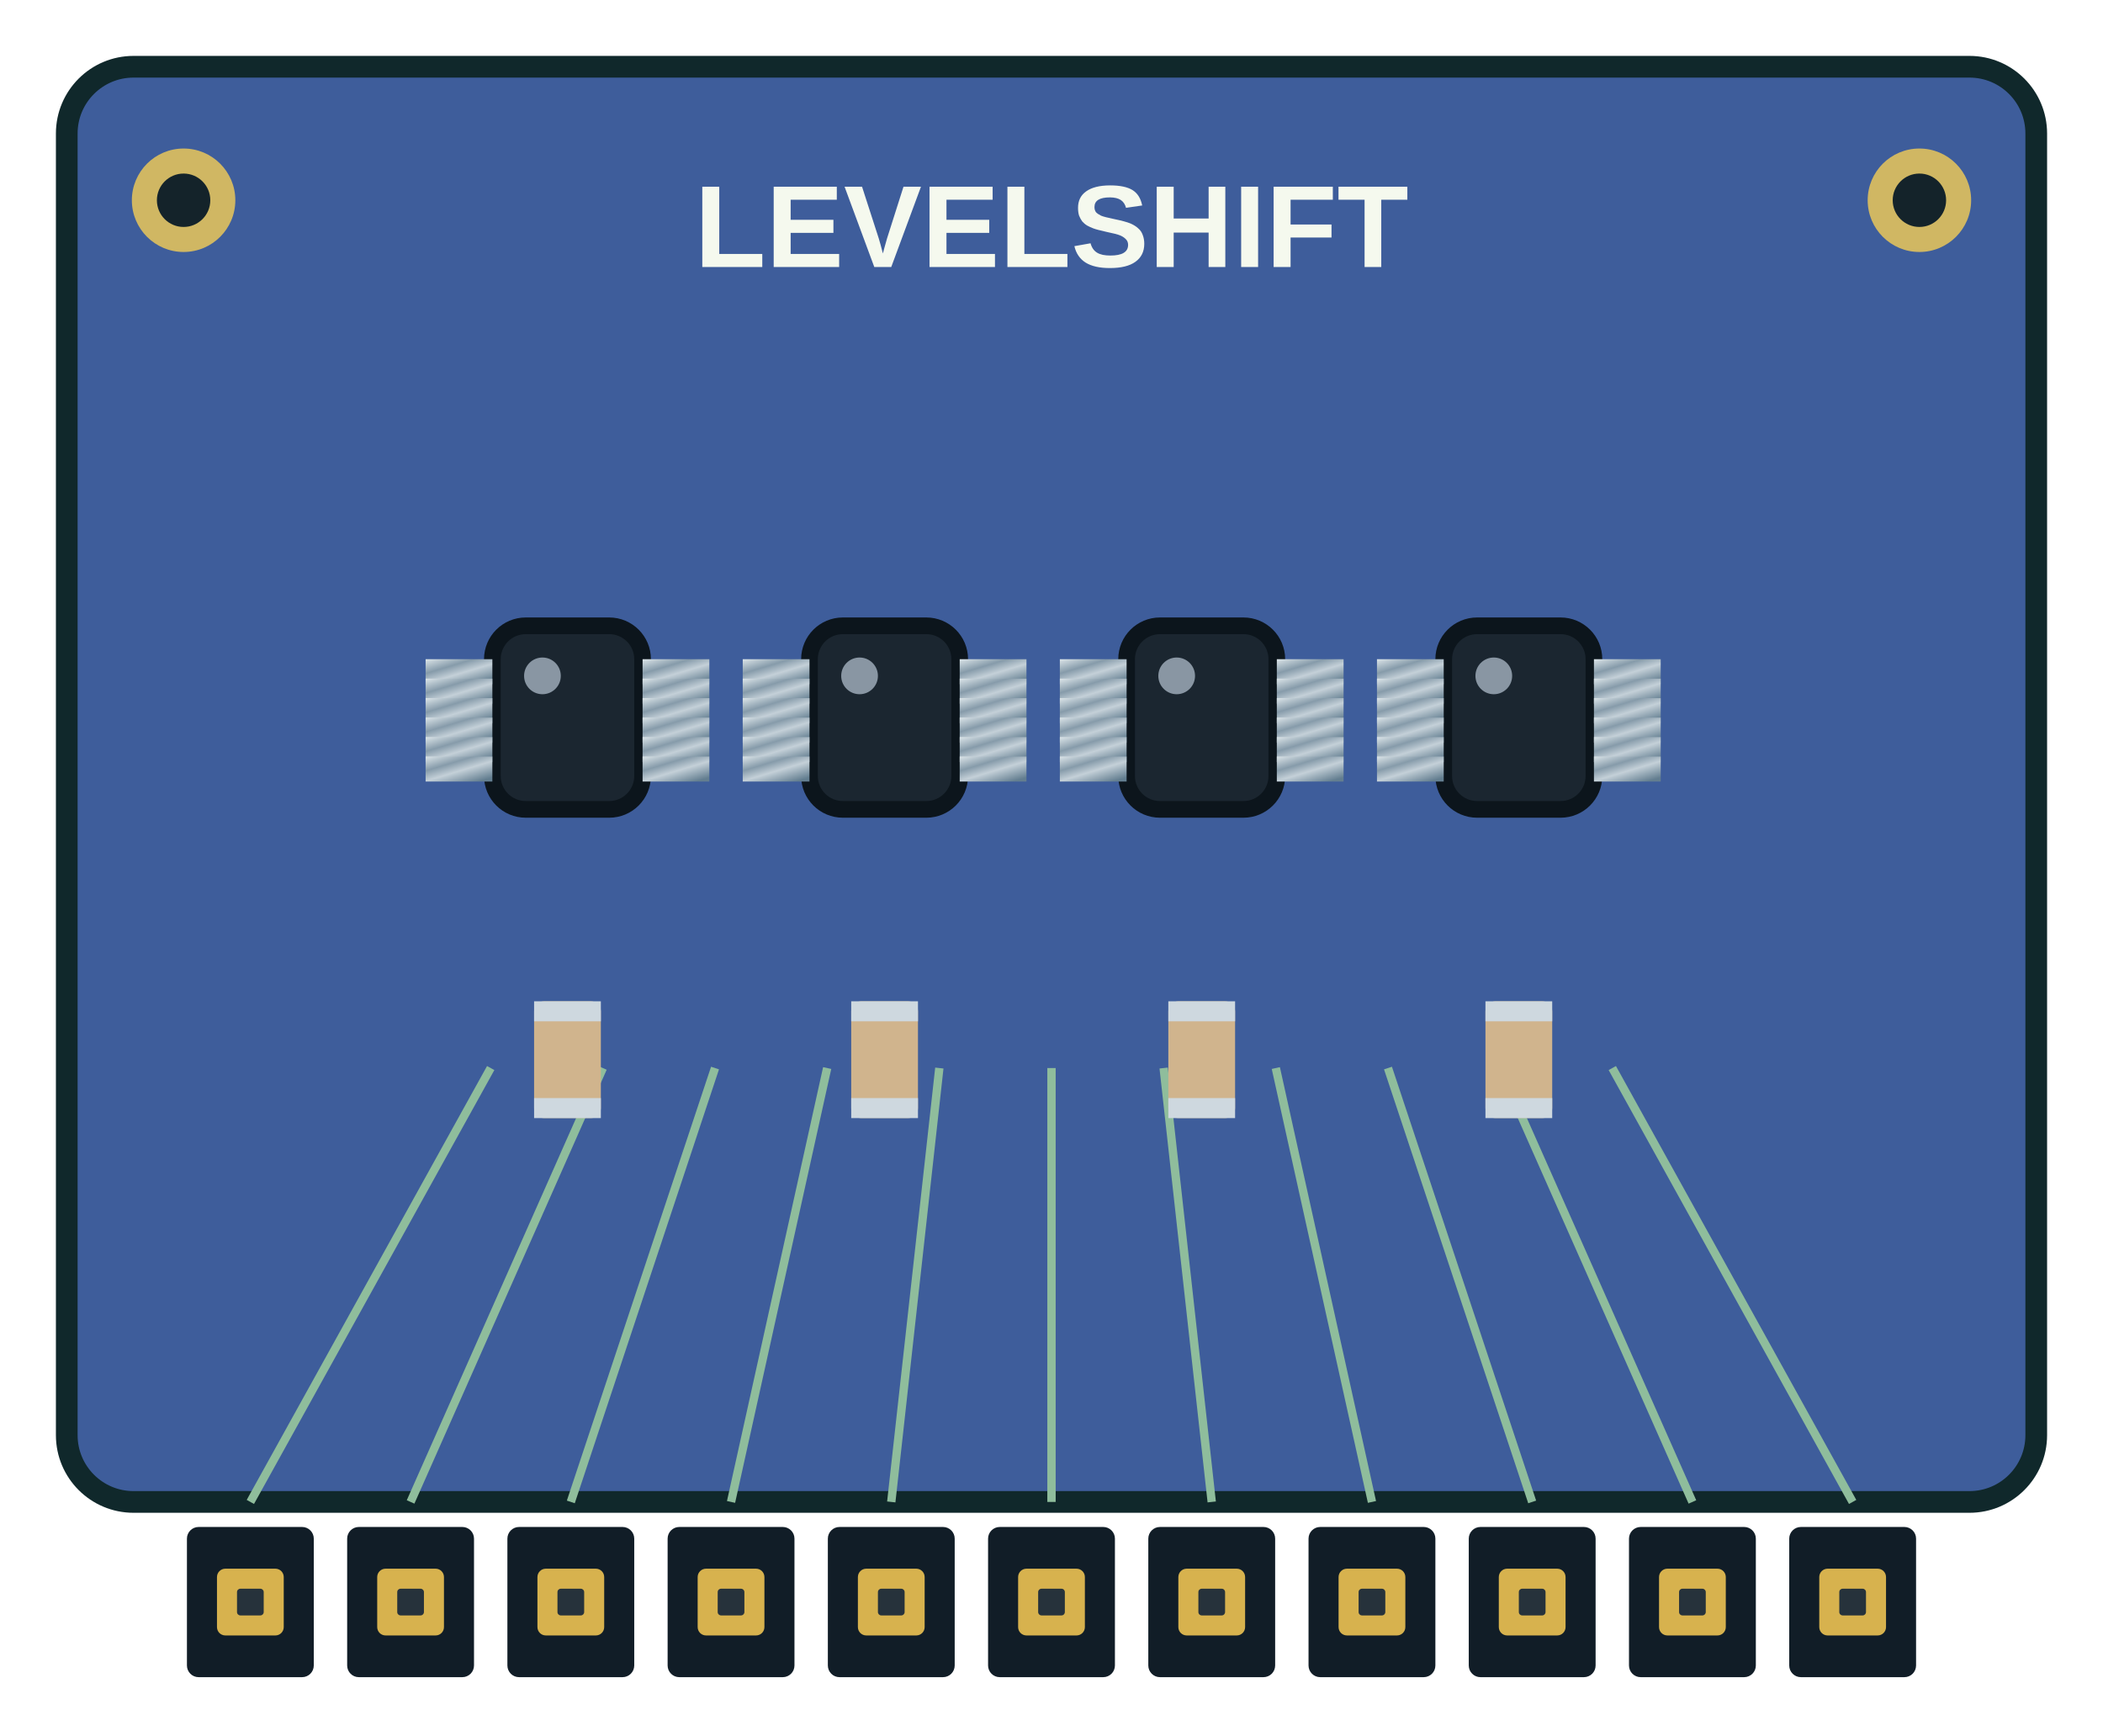
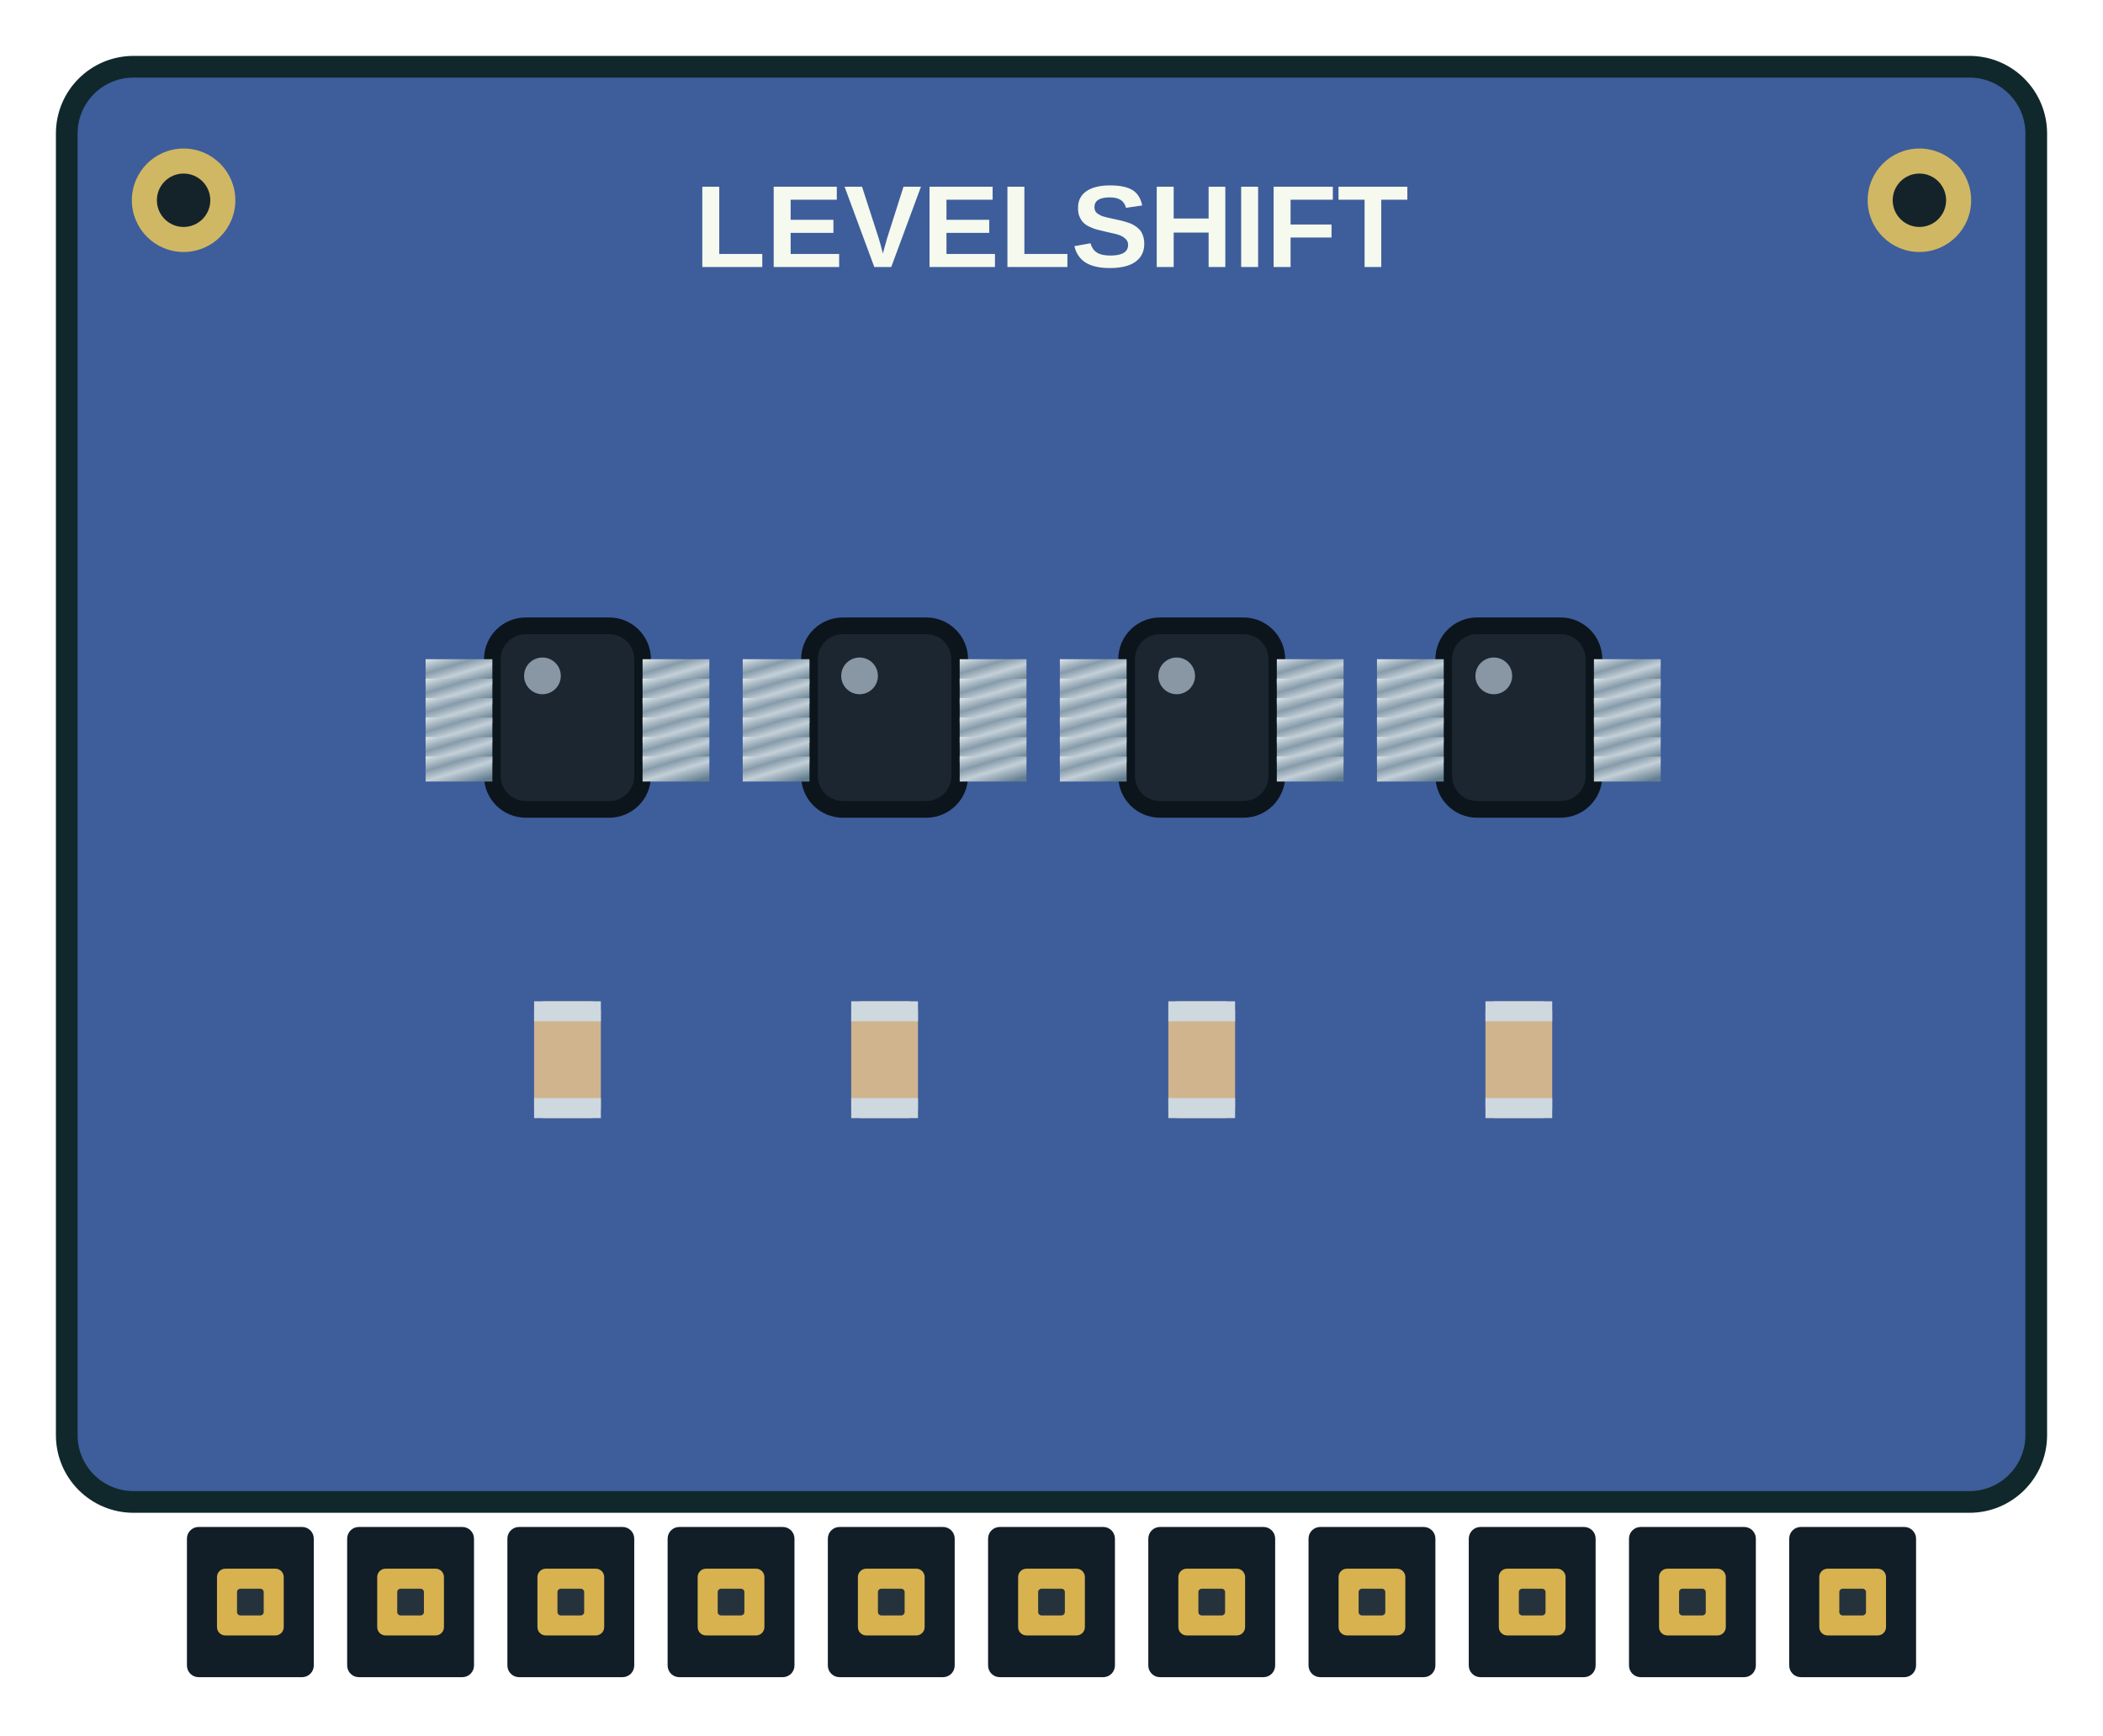
<svg xmlns="http://www.w3.org/2000/svg" width="126" height="104" viewBox="0 0 126 104">
  <defs>
    <linearGradient id="clear-epoxy" x2="1" y2=".2">
      <stop stop-color="#d6e9ec" stop-opacity=".8" />
      <stop offset=".35" stop-color="#eef9fc" stop-opacity=".55" />
      <stop offset=".7" stop-color="#a6c1cb" stop-opacity=".65" />
      <stop offset="1" stop-color="#607c8c" stop-opacity=".9" />
    </linearGradient>
    <linearGradient id="black-plastic" x2="1" y2="0">
      <stop stop-color="#131c23" />
      <stop offset=".4" stop-color="#46515b" />
      <stop offset="1" stop-color="#152029" />
    </linearGradient>
    <linearGradient id="metal" x2=".8" y2="1">
      <stop stop-color="#dce5e9" />
      <stop offset=".35" stop-color="#869baa" />
      <stop offset=".6" stop-color="#c4d0d8" />
      <stop offset="1" stop-color="#637e90" />
    </linearGradient>
    <linearGradient id="cap" x2=".3" y2="1">
      <stop stop-color="#748a99" />
      <stop offset="1" stop-color="#17232e" />
    </linearGradient>
    <linearGradient id="green" x2="0" y2="1">
      <stop stop-color="#28765c" />
      <stop offset="1" stop-color="#164c3b" />
    </linearGradient>
    <radialGradient id="lens" cx=".3" cy=".25">
      <stop stop-color="#f1fcff" />
      <stop offset=".35" stop-color="#b9dfed" stop-opacity=".9" />
      <stop offset="1" stop-color="#688f9d" stop-opacity=".8" />
    </radialGradient>
  </defs>
  <rect x="4" y="4" width="118" height="86" rx="4" fill="#3e5d9b" stroke="#10282b" stroke-width="1.3" />
  <circle cx="11" cy="12" r="3.1" fill="#d0b763" />
  <circle cx="11" cy="12" r="1.6" fill="#14232a" />
  <circle cx="115" cy="12" r="3.1" fill="#d0b763" />
  <circle cx="115" cy="12" r="1.6" fill="#14232a" />
-   <path d="M15 90L29.4 64" fill="none" stroke="#8fbd9c" stroke-width="0.5" />
-   <path d="M24.6 90L36.12 64" fill="none" stroke="#8fbd9c" stroke-width="0.5" />
-   <path d="M34.2 90L42.84 64" fill="none" stroke="#8fbd9c" stroke-width="0.5" />
-   <path d="M43.8 90L49.56 64" fill="none" stroke="#8fbd9c" stroke-width="0.5" />
-   <path d="M53.4 90L56.28 64" fill="none" stroke="#8fbd9c" stroke-width="0.5" />
-   <path d="M63 90L63 64" fill="none" stroke="#8fbd9c" stroke-width="0.5" />
-   <path d="M72.6 90L69.72 64" fill="none" stroke="#8fbd9c" stroke-width="0.5" />
-   <path d="M82.2 90L76.44 64" fill="none" stroke="#8fbd9c" stroke-width="0.5" />
-   <path d="M91.8 90L83.16 64" fill="none" stroke="#8fbd9c" stroke-width="0.5" />
-   <path d="M101.4 90L89.88 64" fill="none" stroke="#8fbd9c" stroke-width="0.5" />
-   <path d="M111 90L96.6 64" fill="none" stroke="#8fbd9c" stroke-width="0.5" />
  <g>
    <rect x="29.5" y="37.5" width="9" height="11" rx="2" fill="#1b2630" stroke="#0c151c" stroke-width="1" />
    <rect x="25.5" y="39.5" width="4" height="1.5" rx="0" fill="url(#metal)" />
    <rect x="38.5" y="39.5" width="4" height="1.5" rx="0" fill="url(#metal)" />
    <rect x="25.5" y="40.667" width="4" height="1.5" rx="0" fill="url(#metal)" />
    <rect x="38.5" y="40.667" width="4" height="1.5" rx="0" fill="url(#metal)" />
    <rect x="25.5" y="41.833" width="4" height="1.5" rx="0" fill="url(#metal)" />
    <rect x="38.5" y="41.833" width="4" height="1.5" rx="0" fill="url(#metal)" />
    <rect x="25.5" y="43" width="4" height="1.5" rx="0" fill="url(#metal)" />
    <rect x="38.5" y="43" width="4" height="1.5" rx="0" fill="url(#metal)" />
    <rect x="25.5" y="44.167" width="4" height="1.5" rx="0" fill="url(#metal)" />
    <rect x="38.5" y="44.167" width="4" height="1.5" rx="0" fill="url(#metal)" />
    <rect x="25.5" y="45.333" width="4" height="1.5" rx="0" fill="url(#metal)" />
    <rect x="38.5" y="45.333" width="4" height="1.5" rx="0" fill="url(#metal)" />
    <circle cx="32.5" cy="40.5" r="1.1" fill="#8996a3" />
    <rect x="32" y="60" width="4" height="7" rx="0.6" fill="#d0b48d" />
    <rect x="32" y="60" width="4" height="1.2" rx="0" fill="#ced8df" />
    <rect x="32" y="65.8" width="4" height="1.2" rx="0" fill="#ced8df" />
    <rect x="48.5" y="37.5" width="9" height="11" rx="2" fill="#1b2630" stroke="#0c151c" stroke-width="1" />
    <rect x="44.5" y="39.5" width="4" height="1.5" rx="0" fill="url(#metal)" />
    <rect x="57.5" y="39.5" width="4" height="1.5" rx="0" fill="url(#metal)" />
    <rect x="44.5" y="40.667" width="4" height="1.5" rx="0" fill="url(#metal)" />
    <rect x="57.5" y="40.667" width="4" height="1.5" rx="0" fill="url(#metal)" />
    <rect x="44.5" y="41.833" width="4" height="1.5" rx="0" fill="url(#metal)" />
    <rect x="57.5" y="41.833" width="4" height="1.5" rx="0" fill="url(#metal)" />
    <rect x="44.5" y="43" width="4" height="1.5" rx="0" fill="url(#metal)" />
    <rect x="57.5" y="43" width="4" height="1.5" rx="0" fill="url(#metal)" />
    <rect x="44.5" y="44.167" width="4" height="1.5" rx="0" fill="url(#metal)" />
    <rect x="57.5" y="44.167" width="4" height="1.5" rx="0" fill="url(#metal)" />
    <rect x="44.5" y="45.333" width="4" height="1.5" rx="0" fill="url(#metal)" />
    <rect x="57.5" y="45.333" width="4" height="1.5" rx="0" fill="url(#metal)" />
    <circle cx="51.5" cy="40.5" r="1.1" fill="#8996a3" />
    <rect x="51" y="60" width="4" height="7" rx="0.6" fill="#d0b48d" />
    <rect x="51" y="60" width="4" height="1.2" rx="0" fill="#ced8df" />
    <rect x="51" y="65.8" width="4" height="1.2" rx="0" fill="#ced8df" />
    <rect x="67.5" y="37.5" width="9" height="11" rx="2" fill="#1b2630" stroke="#0c151c" stroke-width="1" />
    <rect x="63.5" y="39.5" width="4" height="1.5" rx="0" fill="url(#metal)" />
    <rect x="76.5" y="39.5" width="4" height="1.5" rx="0" fill="url(#metal)" />
    <rect x="63.5" y="40.667" width="4" height="1.5" rx="0" fill="url(#metal)" />
    <rect x="76.5" y="40.667" width="4" height="1.5" rx="0" fill="url(#metal)" />
    <rect x="63.5" y="41.833" width="4" height="1.5" rx="0" fill="url(#metal)" />
    <rect x="76.5" y="41.833" width="4" height="1.5" rx="0" fill="url(#metal)" />
    <rect x="63.5" y="43" width="4" height="1.5" rx="0" fill="url(#metal)" />
    <rect x="76.5" y="43" width="4" height="1.5" rx="0" fill="url(#metal)" />
    <rect x="63.5" y="44.167" width="4" height="1.5" rx="0" fill="url(#metal)" />
    <rect x="76.5" y="44.167" width="4" height="1.5" rx="0" fill="url(#metal)" />
    <rect x="63.5" y="45.333" width="4" height="1.5" rx="0" fill="url(#metal)" />
    <rect x="76.5" y="45.333" width="4" height="1.5" rx="0" fill="url(#metal)" />
    <circle cx="70.5" cy="40.5" r="1.1" fill="#8996a3" />
    <rect x="70" y="60" width="4" height="7" rx="0.6" fill="#d0b48d" />
    <rect x="70" y="60" width="4" height="1.2" rx="0" fill="#ced8df" />
    <rect x="70" y="65.8" width="4" height="1.2" rx="0" fill="#ced8df" />
    <rect x="86.5" y="37.5" width="9" height="11" rx="2" fill="#1b2630" stroke="#0c151c" stroke-width="1" />
    <rect x="82.5" y="39.5" width="4" height="1.5" rx="0" fill="url(#metal)" />
    <rect x="95.5" y="39.5" width="4" height="1.5" rx="0" fill="url(#metal)" />
    <rect x="82.5" y="40.667" width="4" height="1.5" rx="0" fill="url(#metal)" />
    <rect x="95.5" y="40.667" width="4" height="1.5" rx="0" fill="url(#metal)" />
    <rect x="82.5" y="41.833" width="4" height="1.5" rx="0" fill="url(#metal)" />
    <rect x="95.5" y="41.833" width="4" height="1.5" rx="0" fill="url(#metal)" />
    <rect x="82.5" y="43" width="4" height="1.5" rx="0" fill="url(#metal)" />
    <rect x="95.5" y="43" width="4" height="1.5" rx="0" fill="url(#metal)" />
    <rect x="82.5" y="44.167" width="4" height="1.5" rx="0" fill="url(#metal)" />
    <rect x="95.5" y="44.167" width="4" height="1.5" rx="0" fill="url(#metal)" />
    <rect x="82.5" y="45.333" width="4" height="1.5" rx="0" fill="url(#metal)" />
    <rect x="95.5" y="45.333" width="4" height="1.5" rx="0" fill="url(#metal)" />
    <circle cx="89.5" cy="40.5" r="1.1" fill="#8996a3" />
    <rect x="89" y="60" width="4" height="7" rx="0.6" fill="#d0b48d" />
    <rect x="89" y="60" width="4" height="1.2" rx="0" fill="#ced8df" />
    <rect x="89" y="65.8" width="4" height="1.2" rx="0" fill="#ced8df" />
  </g>
  <text x="63" y="16" fill="#f5f9ee" font-family="Arial, sans-serif" font-size="7" text-anchor="middle" font-weight="600">LEVELSHIFT</text>
  <g data-pin="LV" data-x="15" data-y="96">
    <rect x="11.2" y="91.5" width="7.6" height="9" rx="0.7" fill="#111d27" />
    <rect x="13" y="94" width="4" height="4" rx="0.5" fill="#d7b24e" />
    <rect x="14.2" y="95.2" width="1.6" height="1.6" rx="0.2" fill="#26323b" />
  </g>
  <g data-pin="HV" data-x="24.6" data-y="96">
    <rect x="20.8" y="91.5" width="7.6" height="9" rx="0.7" fill="#111d27" />
    <rect x="22.6" y="94" width="4" height="4" rx="0.5" fill="#d7b24e" />
    <rect x="23.8" y="95.2" width="1.6" height="1.6" rx="0.2" fill="#26323b" />
  </g>
  <g data-pin="GND" data-x="34.2" data-y="96">
    <rect x="30.4" y="91.5" width="7.6" height="9" rx="0.7" fill="#111d27" />
    <rect x="32.2" y="94" width="4" height="4" rx="0.5" fill="#d7b24e" />
    <rect x="33.4" y="95.2" width="1.6" height="1.6" rx="0.2" fill="#26323b" />
  </g>
  <g data-pin="L0" data-x="43.8" data-y="96">
    <rect x="40" y="91.5" width="7.6" height="9" rx="0.7" fill="#111d27" />
    <rect x="41.8" y="94" width="4" height="4" rx="0.5" fill="#d7b24e" />
    <rect x="43" y="95.2" width="1.6" height="1.6" rx="0.2" fill="#26323b" />
  </g>
  <g data-pin="H0" data-x="53.4" data-y="96">
    <rect x="49.6" y="91.5" width="7.6" height="9" rx="0.7" fill="#111d27" />
    <rect x="51.4" y="94" width="4" height="4" rx="0.5" fill="#d7b24e" />
    <rect x="52.6" y="95.2" width="1.6" height="1.6" rx="0.2" fill="#26323b" />
  </g>
  <g data-pin="L1" data-x="63" data-y="96">
    <rect x="59.2" y="91.5" width="7.6" height="9" rx="0.7" fill="#111d27" />
    <rect x="61" y="94" width="4" height="4" rx="0.5" fill="#d7b24e" />
    <rect x="62.2" y="95.2" width="1.6" height="1.6" rx="0.2" fill="#26323b" />
  </g>
  <g data-pin="H1" data-x="72.6" data-y="96">
    <rect x="68.8" y="91.5" width="7.6" height="9" rx="0.7" fill="#111d27" />
    <rect x="70.6" y="94" width="4" height="4" rx="0.5" fill="#d7b24e" />
    <rect x="71.8" y="95.2" width="1.6" height="1.6" rx="0.2" fill="#26323b" />
  </g>
  <g data-pin="L2" data-x="82.2" data-y="96">
    <rect x="78.4" y="91.5" width="7.6" height="9" rx="0.7" fill="#111d27" />
    <rect x="80.2" y="94" width="4" height="4" rx="0.5" fill="#d7b24e" />
    <rect x="81.4" y="95.2" width="1.6" height="1.6" rx="0.2" fill="#26323b" />
  </g>
  <g data-pin="H2" data-x="91.8" data-y="96">
    <rect x="88" y="91.5" width="7.6" height="9" rx="0.7" fill="#111d27" />
    <rect x="89.8" y="94" width="4" height="4" rx="0.5" fill="#d7b24e" />
    <rect x="91" y="95.2" width="1.6" height="1.6" rx="0.2" fill="#26323b" />
  </g>
  <g data-pin="L3" data-x="101.4" data-y="96">
    <rect x="97.6" y="91.5" width="7.6" height="9" rx="0.7" fill="#111d27" />
    <rect x="99.4" y="94" width="4" height="4" rx="0.5" fill="#d7b24e" />
    <rect x="100.6" y="95.2" width="1.6" height="1.6" rx="0.2" fill="#26323b" />
  </g>
  <g data-pin="H3" data-x="111" data-y="96">
    <rect x="107.2" y="91.5" width="7.6" height="9" rx="0.7" fill="#111d27" />
    <rect x="109" y="94" width="4" height="4" rx="0.5" fill="#d7b24e" />
    <rect x="110.2" y="95.2" width="1.6" height="1.6" rx="0.2" fill="#26323b" />
  </g>
</svg>
